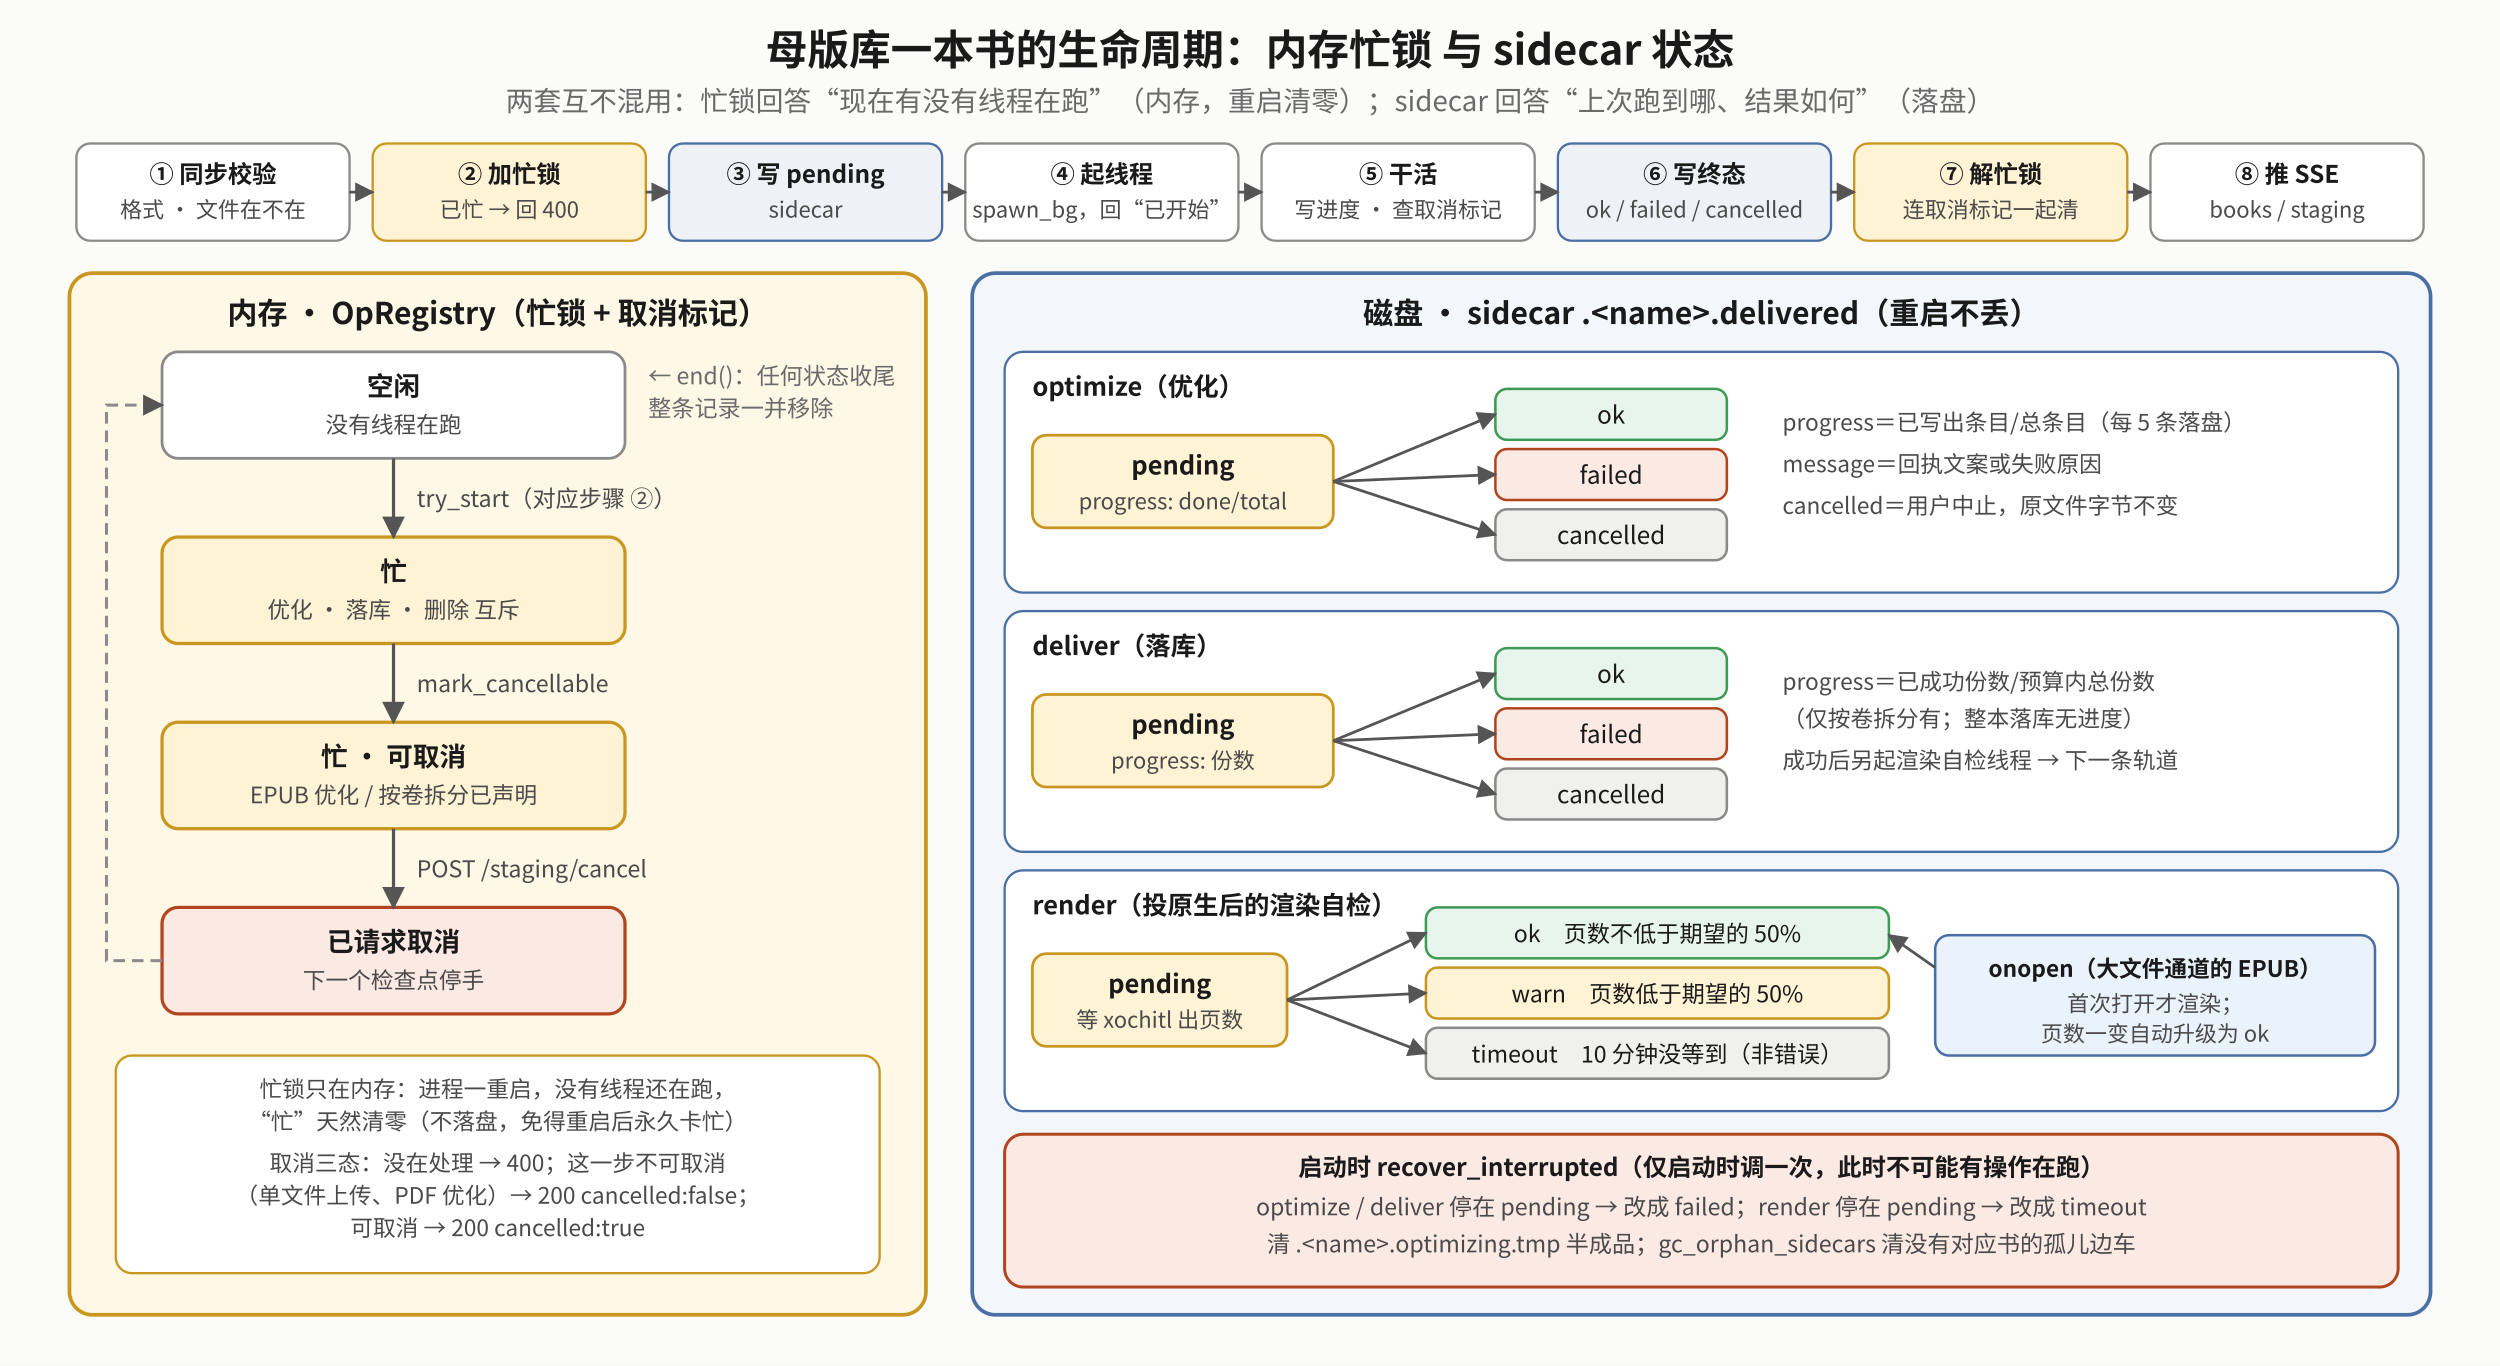
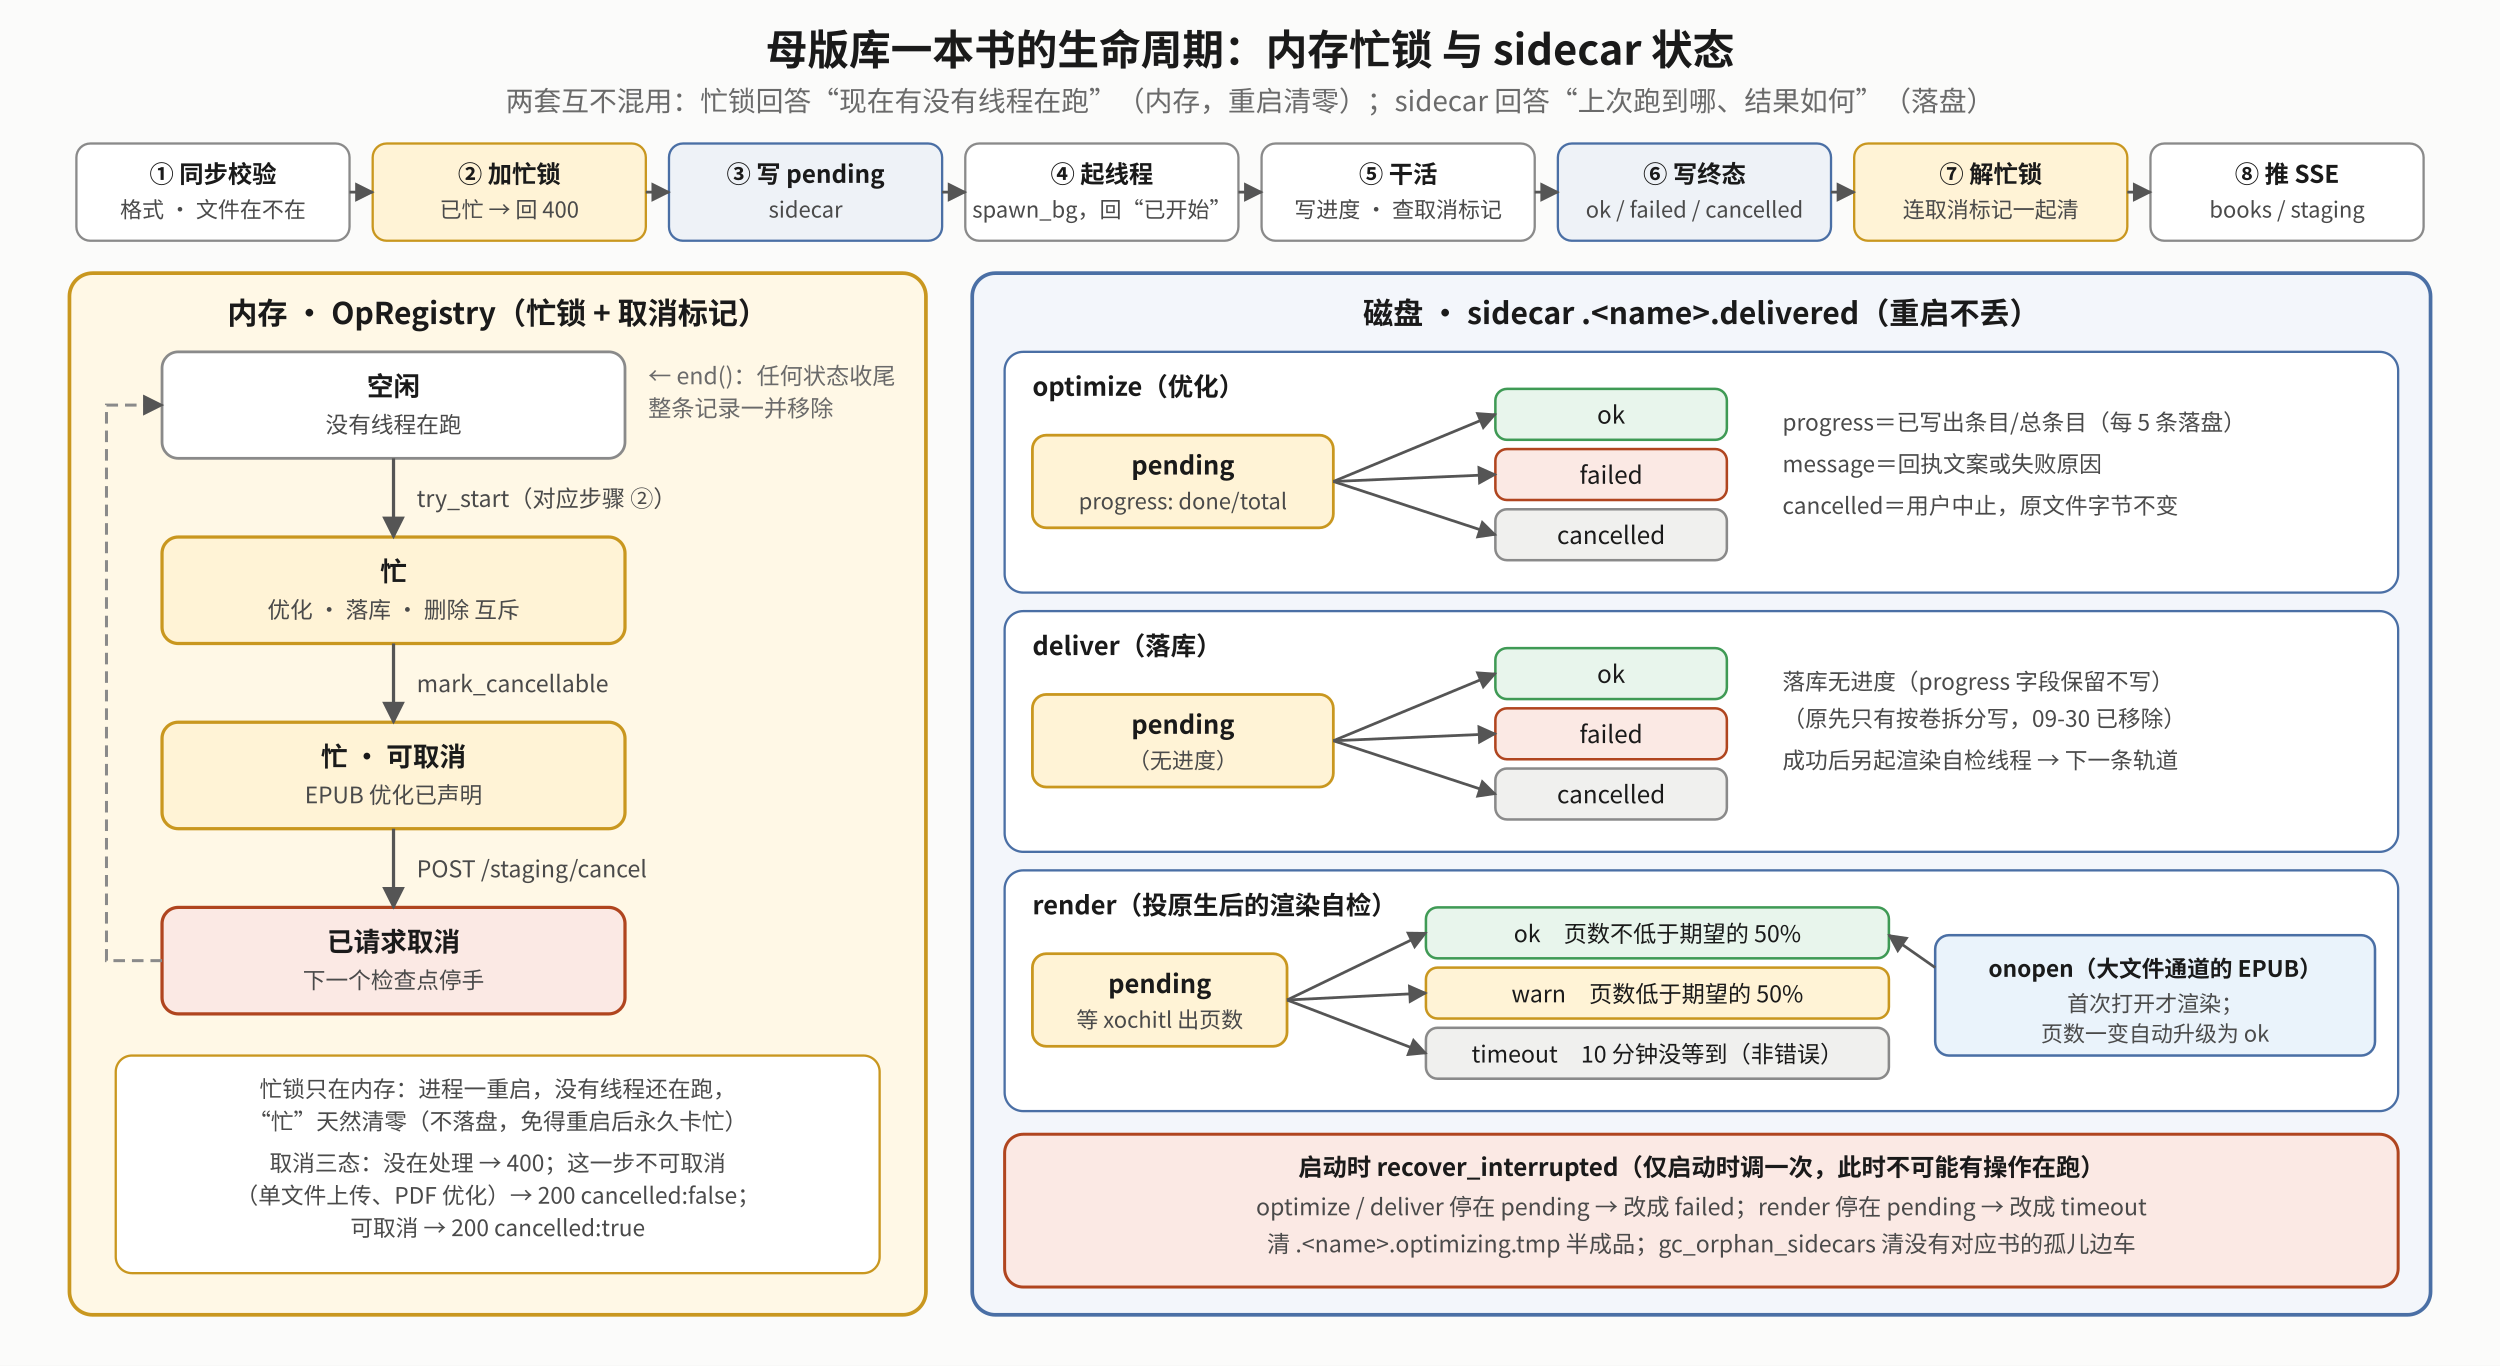
<svg xmlns="http://www.w3.org/2000/svg" viewBox="0 0 1080 590" font-family="Noto Sans CJK SC, sans-serif">
  <defs>
    <marker id="bil-a" viewBox="0 0 10 10" refX="9" refY="5" markerWidth="7" markerHeight="7" orient="auto-start-reverse">
      <path d="M0,0 L10,5 L0,10 z" fill="#555" />
    </marker>
  </defs>
  <rect x="0" y="0" width="1080" height="590" fill="#fbfbfa" />
  <text x="540" y="28" text-anchor="middle" font-size="18" font-weight="bold" fill="#1a1a1a">母版库一本书的生命周期：内存忙锁 与 sidecar 状态</text>
  <text x="540" y="48" text-anchor="middle" font-size="12" fill="#6a6a6a">两套互不混用：忙锁回答“现在有没有线程在跑”（内存，重启清零）；sidecar 回答“上次跑到哪、结果如何”（落盘）</text>
  <rect x="33" y="62" width="118" height="42" rx="6" fill="#ffffff" stroke="#8a8a8a" stroke-width="1" />
  <text x="92" y="79" text-anchor="middle" font-size="10.5" font-weight="bold" fill="#1a1a1a">① 同步校验</text>
  <text x="92" y="94" text-anchor="middle" font-size="9.5" fill="#4a4a4a">格式 · 文件在不在</text>
  <rect x="161" y="62" width="118" height="42" rx="6" fill="#fff3d6" stroke="#c9971f" stroke-width="1" />
  <text x="220" y="79" text-anchor="middle" font-size="10.5" font-weight="bold" fill="#1a1a1a">② 加忙锁</text>
  <text x="220" y="94" text-anchor="middle" font-size="9.5" fill="#4a4a4a">已忙 → 回 400</text>
  <rect x="289" y="62" width="118" height="42" rx="6" fill="#eef2f7" stroke="#4a6fa5" stroke-width="1" />
  <text x="348" y="79" text-anchor="middle" font-size="10.5" font-weight="bold" fill="#1a1a1a">③ 写 pending</text>
  <text x="348" y="94" text-anchor="middle" font-size="9.5" fill="#4a4a4a">sidecar</text>
  <rect x="417" y="62" width="118" height="42" rx="6" fill="#ffffff" stroke="#8a8a8a" stroke-width="1" />
  <text x="476" y="79" text-anchor="middle" font-size="10.5" font-weight="bold" fill="#1a1a1a">④ 起线程</text>
  <text x="476" y="94" text-anchor="middle" font-size="9.5" fill="#4a4a4a">spawn_bg，回“已开始”</text>
  <rect x="545" y="62" width="118" height="42" rx="6" fill="#ffffff" stroke="#8a8a8a" stroke-width="1" />
  <text x="604" y="79" text-anchor="middle" font-size="10.5" font-weight="bold" fill="#1a1a1a">⑤ 干活</text>
  <text x="604" y="94" text-anchor="middle" font-size="9.5" fill="#4a4a4a">写进度 · 查取消标记</text>
  <rect x="673" y="62" width="118" height="42" rx="6" fill="#eef2f7" stroke="#4a6fa5" stroke-width="1" />
  <text x="732" y="79" text-anchor="middle" font-size="10.5" font-weight="bold" fill="#1a1a1a">⑥ 写终态</text>
  <text x="732" y="94" text-anchor="middle" font-size="9.5" fill="#4a4a4a">ok / failed / cancelled</text>
  <rect x="801" y="62" width="118" height="42" rx="6" fill="#fff3d6" stroke="#c9971f" stroke-width="1" />
  <text x="860" y="79" text-anchor="middle" font-size="10.5" font-weight="bold" fill="#1a1a1a">⑦ 解忙锁</text>
  <text x="860" y="94" text-anchor="middle" font-size="9.5" fill="#4a4a4a">连取消标记一起清</text>
  <rect x="929" y="62" width="118" height="42" rx="6" fill="#ffffff" stroke="#8a8a8a" stroke-width="1" />
  <text x="988" y="79" text-anchor="middle" font-size="10.5" font-weight="bold" fill="#1a1a1a">⑧ 推 SSE</text>
  <text x="988" y="94" text-anchor="middle" font-size="9.5" fill="#4a4a4a">books / staging</text>
  <line x1="151" y1="83" x2="161" y2="83" stroke="#555" stroke-width="1.2" marker-end="url(#bil-a)" />
  <line x1="279" y1="83" x2="289" y2="83" stroke="#555" stroke-width="1.2" marker-end="url(#bil-a)" />
  <line x1="407" y1="83" x2="417" y2="83" stroke="#555" stroke-width="1.2" marker-end="url(#bil-a)" />
  <line x1="535" y1="83" x2="545" y2="83" stroke="#555" stroke-width="1.2" marker-end="url(#bil-a)" />
  <line x1="663" y1="83" x2="673" y2="83" stroke="#555" stroke-width="1.2" marker-end="url(#bil-a)" />
  <line x1="791" y1="83" x2="801" y2="83" stroke="#555" stroke-width="1.2" marker-end="url(#bil-a)" />
  <line x1="919" y1="83" x2="929" y2="83" stroke="#555" stroke-width="1.2" marker-end="url(#bil-a)" />
  <rect x="30" y="118" width="370" height="450" rx="10" fill="#fff8e6" stroke="#c9971f" stroke-width="1.6" />
  <text x="215" y="140" text-anchor="middle" font-size="13" font-weight="bold" fill="#1a1a1a">内存 · OpRegistry（忙锁 + 取消标记）</text>
  <rect x="70" y="152" width="200" height="46" rx="7" fill="#ffffff" stroke="#8a8a8a" stroke-width="1.2" />
  <text x="170" y="171" text-anchor="middle" font-size="11.5" font-weight="bold" fill="#1a1a1a">空闲</text>
  <text x="170" y="187" text-anchor="middle" font-size="9.8" fill="#4a4a4a">没有线程在跑</text>
  <rect x="70" y="232" width="200" height="46" rx="7" fill="#fff3d6" stroke="#c9971f" stroke-width="1.4" />
  <text x="170" y="251" text-anchor="middle" font-size="11.5" font-weight="bold" fill="#1a1a1a">忙</text>
  <text x="170" y="267" text-anchor="middle" font-size="9.8" fill="#4a4a4a">优化 · 落库 · 删除 互斥</text>
  <rect x="70" y="312" width="200" height="46" rx="7" fill="#fff3d6" stroke="#c9971f" stroke-width="1.4" />
  <text x="170" y="331" text-anchor="middle" font-size="11.5" font-weight="bold" fill="#1a1a1a">忙 · 可取消</text>
-   <text x="170" y="347" text-anchor="middle" font-size="9.8" fill="#4a4a4a">EPUB 优化 / 按卷拆分已声明</text>
+   <text x="170" y="347" text-anchor="middle" font-size="9.8" fill="#4a4a4a">EPUB 优化已声明</text>
  <rect x="70" y="392" width="200" height="46" rx="7" fill="#fbe9e4" stroke="#b0451f" stroke-width="1.4" />
  <text x="170" y="411" text-anchor="middle" font-size="11.5" font-weight="bold" fill="#1a1a1a">已请求取消</text>
  <text x="170" y="427" text-anchor="middle" font-size="9.8" fill="#4a4a4a">下一个检查点停手</text>
  <line x1="170" y1="198" x2="170" y2="232" stroke="#555" stroke-width="1.4" marker-end="url(#bil-a)" />
  <text x="180" y="219" text-anchor="start" font-size="10" fill="#4a4a4a">try_start（对应步骤 ②）</text>
  <line x1="170" y1="278" x2="170" y2="312" stroke="#555" stroke-width="1.4" marker-end="url(#bil-a)" />
  <text x="180" y="299" text-anchor="start" font-size="10" fill="#4a4a4a">mark_cancellable</text>
  <line x1="170" y1="358" x2="170" y2="392" stroke="#555" stroke-width="1.4" marker-end="url(#bil-a)" />
  <text x="180" y="379" text-anchor="start" font-size="10" fill="#4a4a4a">POST /staging/cancel</text>
  <polyline points="70,415 46,415 46,175 70,175" fill="none" stroke="#8a8a8a" stroke-width="1.3" stroke-dasharray="5 3" marker-end="url(#bil-a)" />
  <text x="280" y="166" text-anchor="start" font-size="10" fill="#6a6a6a">← end()：任何状态收尾</text>
  <text x="280" y="180" text-anchor="start" font-size="10" fill="#6a6a6a">整条记录一并移除</text>
  <rect x="50" y="456" width="330" height="94" rx="7" fill="#ffffff" stroke="#c9971f" stroke-width="1" />
  <text x="215" y="474" text-anchor="middle" font-size="9.8" fill="#4a4a4a">忙锁只在内存：进程一重启，没有线程还在跑，</text>
  <text x="215" y="488" text-anchor="middle" font-size="9.8" fill="#4a4a4a">“忙”天然清零（不落盘，免得重启后永久卡忙）</text>
  <text x="215" y="506" text-anchor="middle" font-size="9.8" fill="#4a4a4a">取消三态：没在处理 → 400；这一步不可取消</text>
  <text x="215" y="520" text-anchor="middle" font-size="9.8" fill="#4a4a4a">（单文件上传、PDF 优化）→ 200 cancelled:false；</text>
  <text x="215" y="534" text-anchor="middle" font-size="9.8" fill="#4a4a4a">可取消 → 200 cancelled:true</text>
  <rect x="420" y="118" width="630" height="450" rx="10" fill="#f3f6fb" stroke="#4a6fa5" stroke-width="1.6" />
  <text x="735" y="140" text-anchor="middle" font-size="13" font-weight="bold" fill="#1a1a1a">磁盘 · sidecar .&lt;name&gt;.delivered（重启不丢）</text>
  <rect x="434" y="152" width="602" height="104" rx="8" fill="#ffffff" stroke="#4a6fa5" stroke-width="1" />
  <text x="446" y="171" text-anchor="start" font-size="11" font-weight="bold" fill="#1a1a1a">optimize（优化）</text>
  <rect x="446" y="188" width="130" height="40" rx="6" fill="#fff3d6" stroke="#c9971f" stroke-width="1.2" />
  <text x="511" y="205" text-anchor="middle" font-size="11" font-weight="bold" fill="#1a1a1a">pending</text>
  <text x="511" y="220" text-anchor="middle" font-size="9.5" fill="#4a4a4a">progress: done/total</text>
  <rect x="646" y="168" width="100" height="22" rx="5" fill="#e8f5ec" stroke="#3f9a55" stroke-width="1.1" />
  <text x="696" y="183" text-anchor="middle" font-size="10.5" fill="#1a1a1a">ok</text>
  <rect x="646" y="194" width="100" height="22" rx="5" fill="#fbe9e4" stroke="#b0451f" stroke-width="1.1" />
  <text x="696" y="209" text-anchor="middle" font-size="10.5" fill="#1a1a1a">failed</text>
  <rect x="646" y="220" width="100" height="22" rx="5" fill="#f0f0ee" stroke="#8a8a8a" stroke-width="1.1" />
  <text x="696" y="235" text-anchor="middle" font-size="10.5" fill="#1a1a1a">cancelled</text>
  <line x1="576" y1="208" x2="646" y2="179" stroke="#555" stroke-width="1.2" marker-end="url(#bil-a)" />
  <line x1="576" y1="208" x2="646" y2="205" stroke="#555" stroke-width="1.2" marker-end="url(#bil-a)" />
  <line x1="576" y1="208" x2="646" y2="231" stroke="#555" stroke-width="1.2" marker-end="url(#bil-a)" />
  <text x="770" y="186" text-anchor="start" font-size="9.8" fill="#4a4a4a">progress＝已写出条目/总条目（每 5 条落盘）</text>
  <text x="770" y="204" text-anchor="start" font-size="9.8" fill="#4a4a4a">message＝回执文案或失败原因</text>
  <text x="770" y="222" text-anchor="start" font-size="9.8" fill="#4a4a4a">cancelled＝用户中止，原文件字节不变</text>
  <rect x="434" y="264" width="602" height="104" rx="8" fill="#ffffff" stroke="#4a6fa5" stroke-width="1" />
  <text x="446" y="283" text-anchor="start" font-size="11" font-weight="bold" fill="#1a1a1a">deliver（落库）</text>
  <rect x="446" y="300" width="130" height="40" rx="6" fill="#fff3d6" stroke="#c9971f" stroke-width="1.2" />
  <text x="511" y="317" text-anchor="middle" font-size="11" font-weight="bold" fill="#1a1a1a">pending</text>
-   <text x="511" y="332" text-anchor="middle" font-size="9.5" fill="#4a4a4a">progress: 份数</text>
+   <text x="511" y="332" text-anchor="middle" font-size="9.5" fill="#4a4a4a">（无进度）</text>
  <rect x="646" y="280" width="100" height="22" rx="5" fill="#e8f5ec" stroke="#3f9a55" stroke-width="1.1" />
  <text x="696" y="295" text-anchor="middle" font-size="10.5" fill="#1a1a1a">ok</text>
  <rect x="646" y="306" width="100" height="22" rx="5" fill="#fbe9e4" stroke="#b0451f" stroke-width="1.1" />
  <text x="696" y="321" text-anchor="middle" font-size="10.5" fill="#1a1a1a">failed</text>
  <rect x="646" y="332" width="100" height="22" rx="5" fill="#f0f0ee" stroke="#8a8a8a" stroke-width="1.1" />
  <text x="696" y="347" text-anchor="middle" font-size="10.5" fill="#1a1a1a">cancelled</text>
  <line x1="576" y1="320" x2="646" y2="291" stroke="#555" stroke-width="1.2" marker-end="url(#bil-a)" />
  <line x1="576" y1="320" x2="646" y2="317" stroke="#555" stroke-width="1.2" marker-end="url(#bil-a)" />
  <line x1="576" y1="320" x2="646" y2="343" stroke="#555" stroke-width="1.2" marker-end="url(#bil-a)" />
-   <text x="770" y="298" text-anchor="start" font-size="9.8" fill="#4a4a4a">progress＝已成功份数/预算内总份数</text>
-   <text x="770" y="314" text-anchor="start" font-size="9.8" fill="#4a4a4a">（仅按卷拆分有；整本落库无进度）</text>
+   <text x="770" y="298" text-anchor="start" font-size="9.8" fill="#4a4a4a">落库无进度（progress 字段保留不写）</text>
+   <text x="770" y="314" text-anchor="start" font-size="9.8" fill="#4a4a4a">（原先只有按卷拆分写，09-30 已移除）</text>
  <text x="770" y="332" text-anchor="start" font-size="9.8" fill="#4a4a4a">成功后另起渲染自检线程 → 下一条轨道</text>
  <rect x="434" y="376" width="602" height="104" rx="8" fill="#ffffff" stroke="#4a6fa5" stroke-width="1" />
  <text x="446" y="395" text-anchor="start" font-size="11" font-weight="bold" fill="#1a1a1a">render（投原生后的渲染自检）</text>
  <rect x="446" y="412" width="110" height="40" rx="6" fill="#fff3d6" stroke="#c9971f" stroke-width="1.2" />
  <text x="501" y="429" text-anchor="middle" font-size="11" font-weight="bold" fill="#1a1a1a">pending</text>
  <text x="501" y="444" text-anchor="middle" font-size="9.5" fill="#4a4a4a">等 xochitl 出页数</text>
  <rect x="616" y="392" width="200" height="22" rx="5" fill="#e8f5ec" stroke="#3f9a55" stroke-width="1.1" />
  <text x="716" y="407" text-anchor="middle" font-size="10" fill="#1a1a1a">ok　页数不低于期望的 50%</text>
  <rect x="616" y="418" width="200" height="22" rx="5" fill="#fff3d6" stroke="#c9971f" stroke-width="1.1" />
  <text x="716" y="433" text-anchor="middle" font-size="10" fill="#1a1a1a">warn　页数低于期望的 50%</text>
  <rect x="616" y="444" width="200" height="22" rx="5" fill="#f0f0ee" stroke="#8a8a8a" stroke-width="1.1" />
  <text x="716" y="459" text-anchor="middle" font-size="10" fill="#1a1a1a">timeout　10 分钟没等到（非错误）</text>
  <line x1="556" y1="432" x2="616" y2="403" stroke="#555" stroke-width="1.2" marker-end="url(#bil-a)" />
  <line x1="556" y1="432" x2="616" y2="429" stroke="#555" stroke-width="1.2" marker-end="url(#bil-a)" />
  <line x1="556" y1="432" x2="616" y2="455" stroke="#555" stroke-width="1.2" marker-end="url(#bil-a)" />
  <rect x="836" y="404" width="190" height="52" rx="6" fill="#eaf3fb" stroke="#4a6fa5" stroke-width="1.1" />
  <text x="931" y="422" text-anchor="middle" font-size="9.8" font-weight="bold" fill="#1a1a1a">onopen（大文件通道的 EPUB）</text>
  <text x="931" y="437" text-anchor="middle" font-size="9.5" fill="#4a4a4a">首次打开才渲染；</text>
  <text x="931" y="450" text-anchor="middle" font-size="9.5" fill="#4a4a4a">页数一变自动升级为 ok</text>
  <line x1="836" y1="418" x2="816" y2="404" stroke="#555" stroke-width="1.2" marker-end="url(#bil-a)" />
  <rect x="434" y="490" width="602" height="66" rx="8" fill="#fbe9e4" stroke="#b0451f" stroke-width="1.3" />
  <text x="735" y="508" text-anchor="middle" font-size="10.5" font-weight="bold" fill="#1a1a1a">启动时 recover_interrupted（仅启动时调一次，此时不可能有操作在跑）</text>
  <text x="735" y="525" text-anchor="middle" font-size="10" fill="#4a4a4a">optimize / deliver 停在 pending → 改成 failed；render 停在 pending → 改成 timeout</text>
  <text x="735" y="541" text-anchor="middle" font-size="10" fill="#4a4a4a">清 .&lt;name&gt;.optimizing.tmp 半成品；gc_orphan_sidecars 清没有对应书的孤儿边车</text>
</svg>
